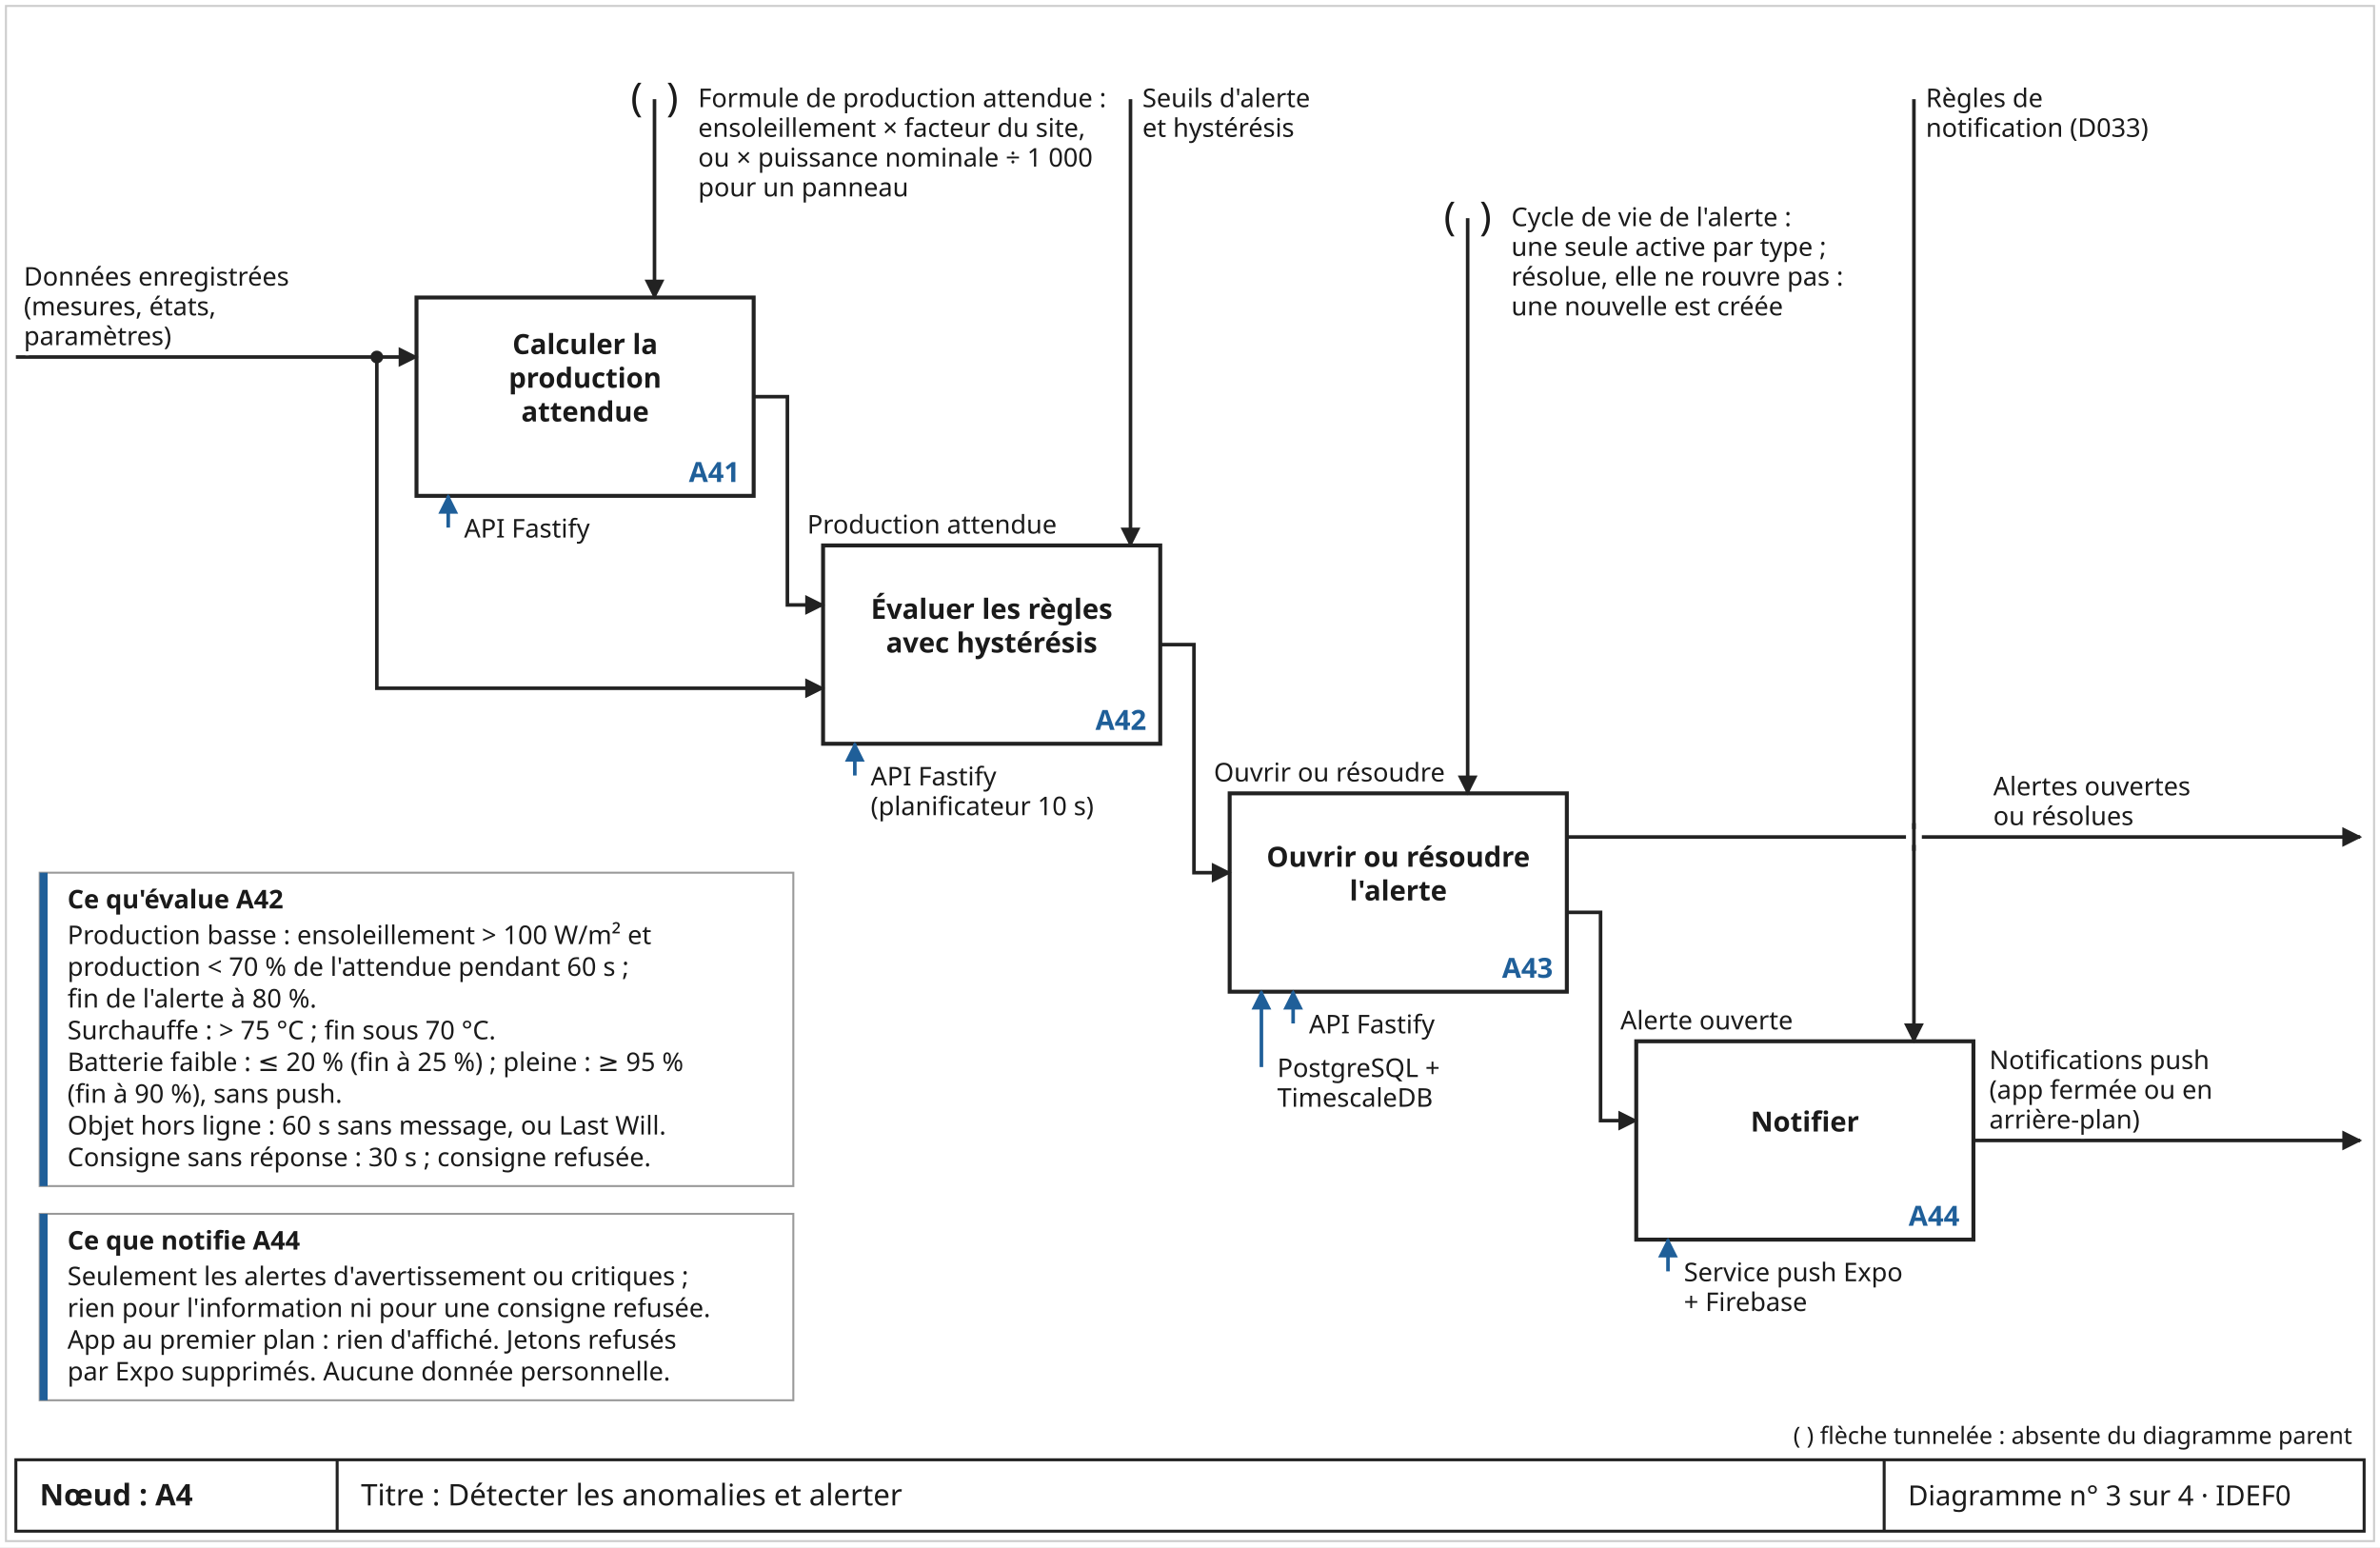
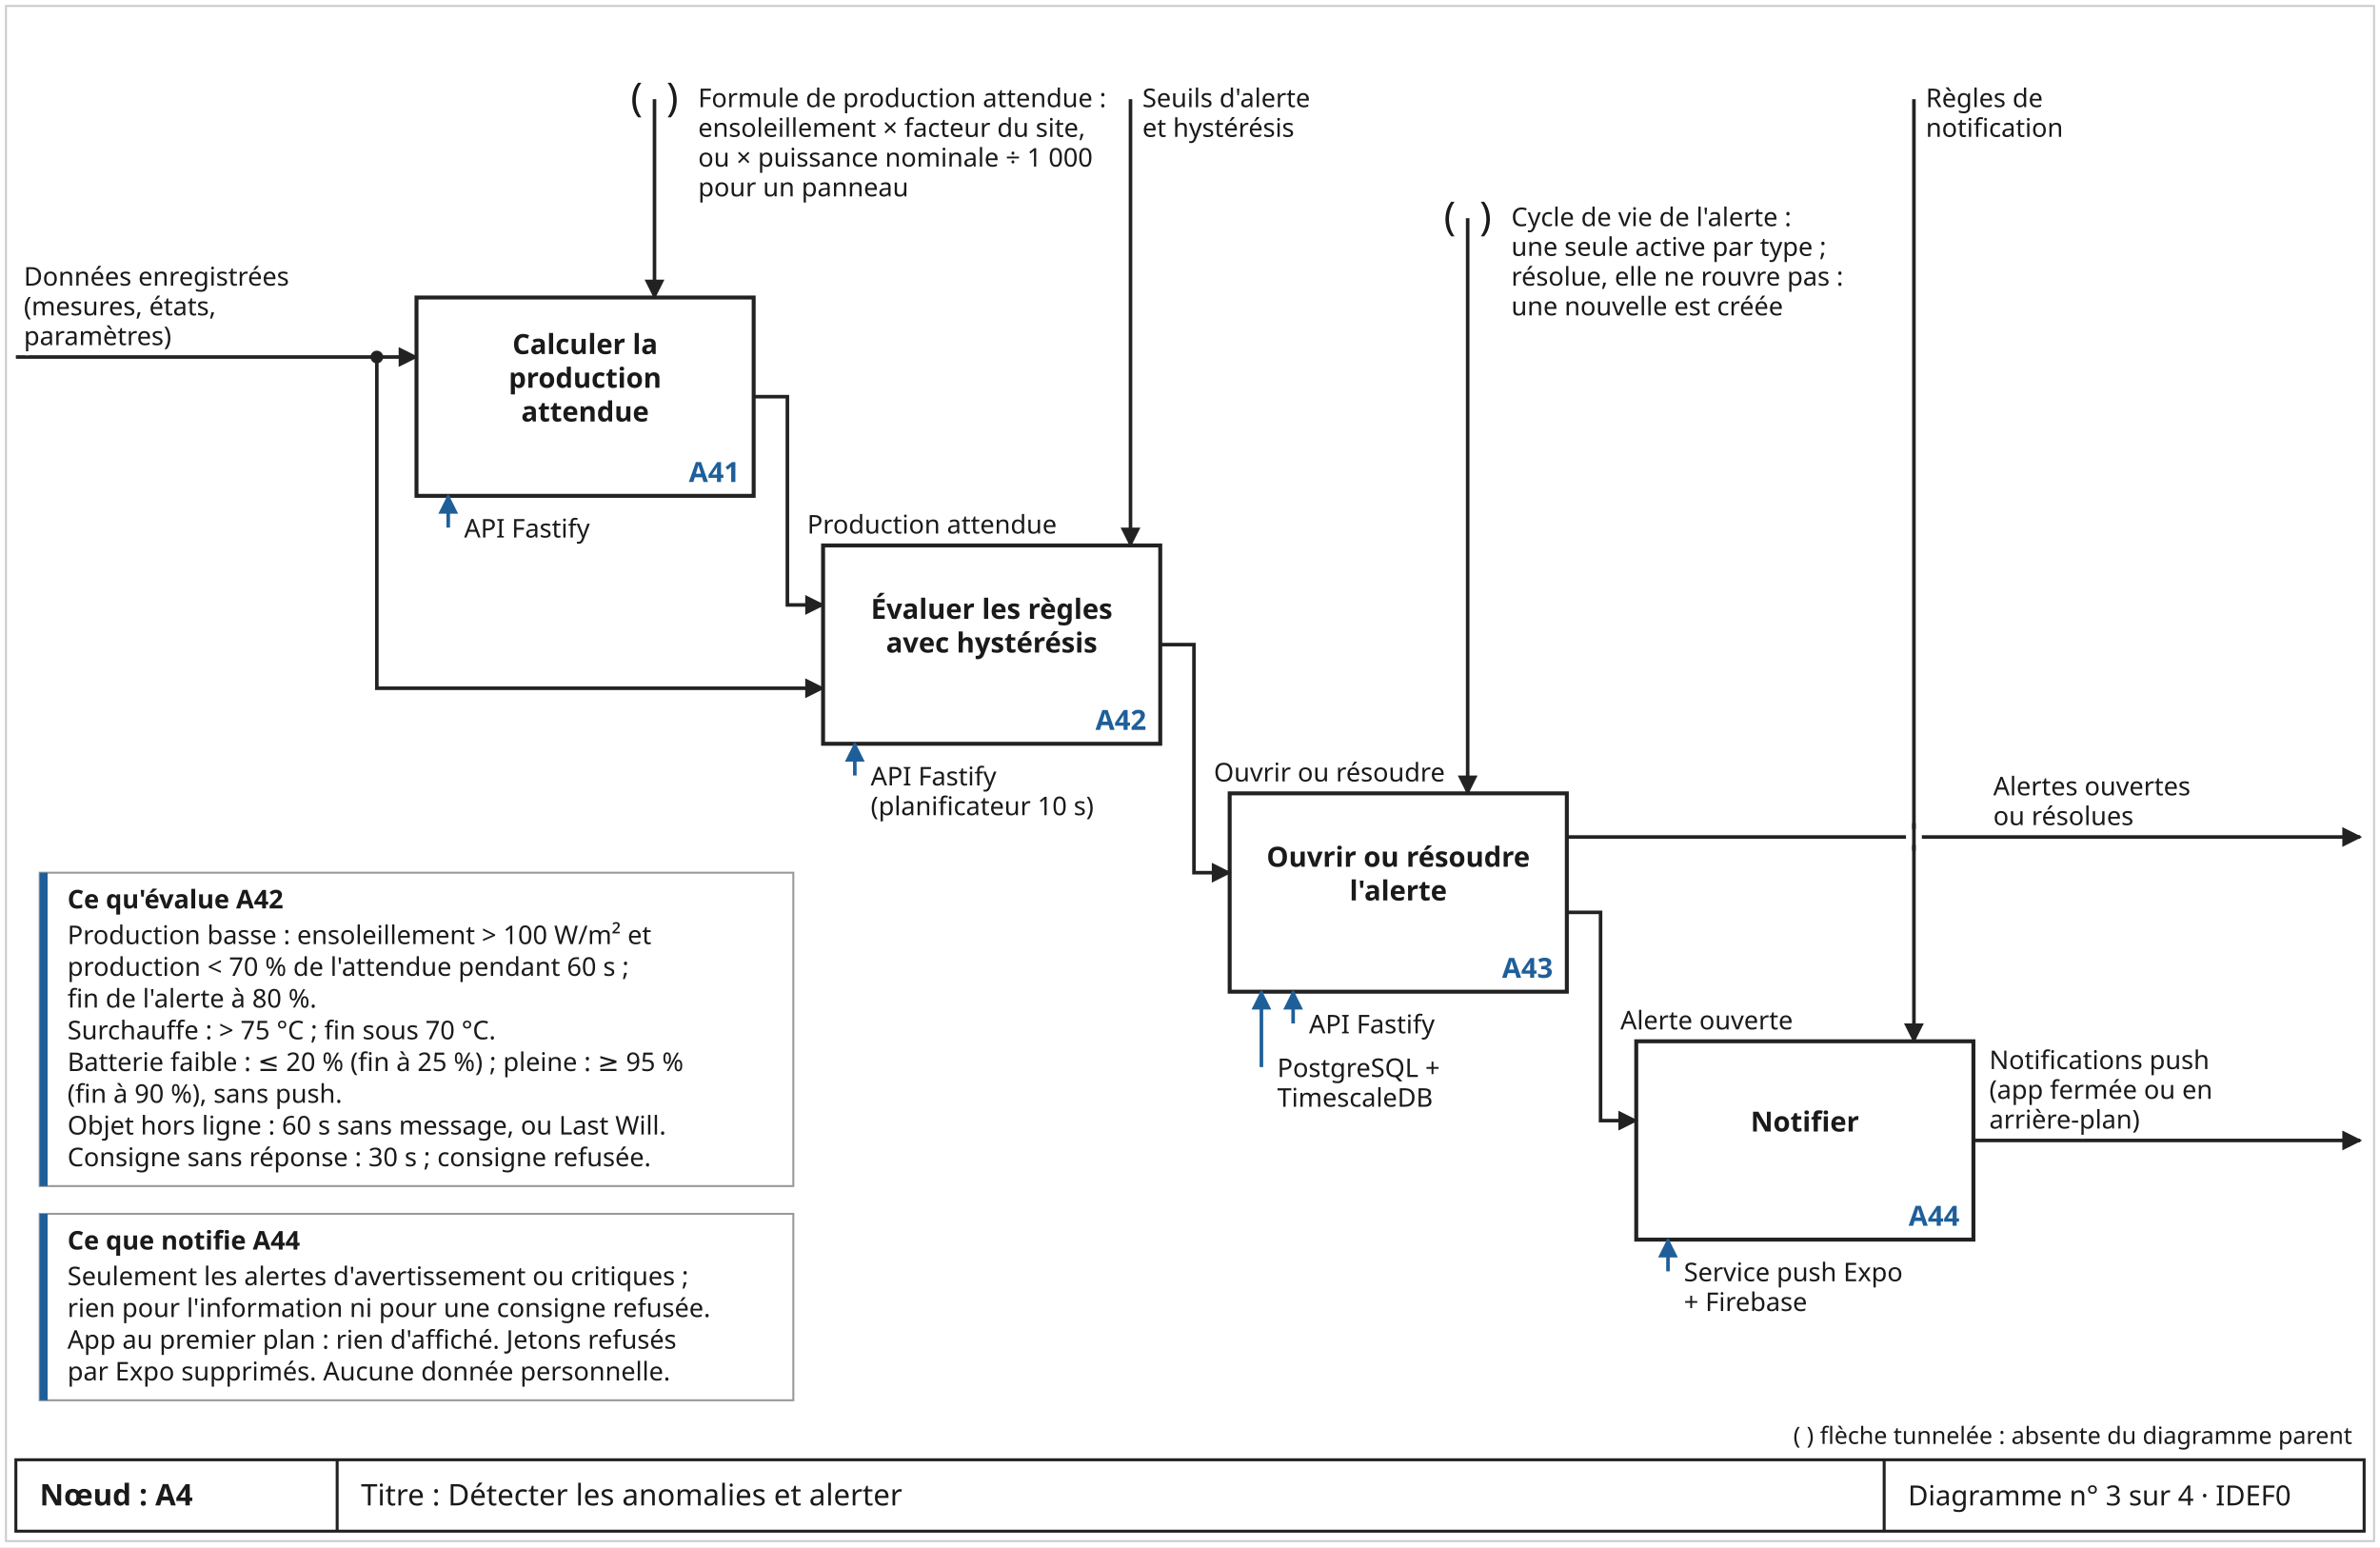
<svg xmlns="http://www.w3.org/2000/svg" viewBox="0 0 1200 780" width="1200" height="780" font-family="sans-serif" role="img" aria-labelledby="t d">
  <defs>
    <marker id="ah" markerWidth="10" markerHeight="10" refX="9" refY="5" orient="auto" markerUnits="userSpaceOnUse">
      <path d="M0,0 L10,5 L0,10 z" fill="#222222" />
    </marker>
    <marker id="ahA" markerWidth="10" markerHeight="10" refX="9" refY="5" orient="auto" markerUnits="userSpaceOnUse">
      <path d="M0,0 L10,5 L0,10 z" fill="#1f5f99" />
    </marker>
  </defs>
  <rect x="0" y="0" width="1200" height="780" fill="#ffffff" />
  <rect x="3" y="3" width="1194" height="774" fill="none" stroke="#cccccc" stroke-width="1" />
  <rect x="210" y="150" width="170" height="100" fill="#fff" stroke="#222222" stroke-width="2" />
  <text x="295.0" y="178.5" font-size="14" text-anchor="middle" font-weight="bold" fill="#1a1a1a">Calculer la</text>
  <text x="295.0" y="195.5" font-size="14" text-anchor="middle" font-weight="bold" fill="#1a1a1a">production</text>
  <text x="295.0" y="212.5" font-size="14" text-anchor="middle" font-weight="bold" fill="#1a1a1a">attendue</text>
  <text x="373" y="243" font-size="14" text-anchor="end" font-weight="bold" fill="#1f5f99">A41</text>
  <rect x="415" y="275" width="170" height="100" fill="#fff" stroke="#222222" stroke-width="2" />
  <text x="500.0" y="312.0" font-size="14" text-anchor="middle" font-weight="bold" fill="#1a1a1a">Évaluer les règles</text>
  <text x="500.0" y="329.0" font-size="14" text-anchor="middle" font-weight="bold" fill="#1a1a1a">avec hystérésis</text>
  <text x="578" y="368" font-size="14" text-anchor="end" font-weight="bold" fill="#1f5f99">A42</text>
  <rect x="620" y="400" width="170" height="100" fill="#fff" stroke="#222222" stroke-width="2" />
  <text x="705.0" y="437.0" font-size="14" text-anchor="middle" font-weight="bold" fill="#1a1a1a">Ouvrir ou résoudre</text>
  <text x="705.0" y="454.0" font-size="14" text-anchor="middle" font-weight="bold" fill="#1a1a1a">l'alerte</text>
  <text x="783" y="493" font-size="14" text-anchor="end" font-weight="bold" fill="#1f5f99">A43</text>
  <rect x="825" y="525" width="170" height="100" fill="#fff" stroke="#222222" stroke-width="2" />
  <text x="910.0" y="570.5" font-size="14" text-anchor="middle" font-weight="bold" fill="#1a1a1a">Notifier</text>
  <text x="988" y="618" font-size="14" text-anchor="end" font-weight="bold" fill="#1f5f99">A44</text>
  <polyline points="226,266 226,250" fill="none" stroke="#1f5f99" stroke-width="1.8" stroke-linejoin="miter" marker-end="url(#ahA)" />
  <text x="234" y="271" font-size="13" text-anchor="start" font-weight="normal" fill="#1a1a1a" stroke="#fff" stroke-width="4" stroke-linejoin="round" paint-order="stroke">API Fastify</text>
  <polyline points="431,391 431,375" fill="none" stroke="#1f5f99" stroke-width="1.8" stroke-linejoin="miter" marker-end="url(#ahA)" />
  <text x="439" y="396" font-size="13" text-anchor="start" font-weight="normal" fill="#1a1a1a" stroke="#fff" stroke-width="4" stroke-linejoin="round" paint-order="stroke">API Fastify</text>
  <text x="439" y="411" font-size="13" text-anchor="start" font-weight="normal" fill="#1a1a1a" stroke="#fff" stroke-width="4" stroke-linejoin="round" paint-order="stroke">(planificateur 10 s)</text>
  <polyline points="652,516 652,500" fill="none" stroke="#1f5f99" stroke-width="1.8" stroke-linejoin="miter" marker-end="url(#ahA)" />
  <text x="660" y="521" font-size="13" text-anchor="start" font-weight="normal" fill="#1a1a1a" stroke="#fff" stroke-width="4" stroke-linejoin="round" paint-order="stroke">API Fastify</text>
  <polyline points="636,538 636,500" fill="none" stroke="#1f5f99" stroke-width="1.8" stroke-linejoin="miter" marker-end="url(#ahA)" />
  <text x="644" y="543" font-size="13" text-anchor="start" font-weight="normal" fill="#1a1a1a" stroke="#fff" stroke-width="4" stroke-linejoin="round" paint-order="stroke">PostgreSQL +</text>
  <text x="644" y="558" font-size="13" text-anchor="start" font-weight="normal" fill="#1a1a1a" stroke="#fff" stroke-width="4" stroke-linejoin="round" paint-order="stroke">TimescaleDB</text>
  <polyline points="841,641 841,625" fill="none" stroke="#1f5f99" stroke-width="1.8" stroke-linejoin="miter" marker-end="url(#ahA)" />
  <text x="849" y="646" font-size="13" text-anchor="start" font-weight="normal" fill="#1a1a1a" stroke="#fff" stroke-width="4" stroke-linejoin="round" paint-order="stroke">Service push Expo</text>
  <text x="849" y="661" font-size="13" text-anchor="start" font-weight="normal" fill="#1a1a1a" stroke="#fff" stroke-width="4" stroke-linejoin="round" paint-order="stroke">+ Firebase</text>
  <polyline points="8,180 210,180" fill="none" stroke="#222222" stroke-width="1.8" stroke-linejoin="miter" marker-end="url(#ah)" />
  <text x="12" y="144" font-size="13" text-anchor="start" font-weight="normal" fill="#1a1a1a" stroke="#fff" stroke-width="4" stroke-linejoin="round" paint-order="stroke">Données enregistrées</text>
  <text x="12" y="159" font-size="13" text-anchor="start" font-weight="normal" fill="#1a1a1a" stroke="#fff" stroke-width="4" stroke-linejoin="round" paint-order="stroke">(mesures, états,</text>
  <text x="12" y="174" font-size="13" text-anchor="start" font-weight="normal" fill="#1a1a1a" stroke="#fff" stroke-width="4" stroke-linejoin="round" paint-order="stroke">paramètres)</text>
  <polyline points="190,180 190,347 415,347" fill="none" stroke="#222222" stroke-width="1.8" stroke-linejoin="miter" marker-end="url(#ah)" />
  <circle cx="190" cy="180" r="3.2" fill="#222222" />
  <polyline points="380,200 397,200 397,305 415,305" fill="none" stroke="#222222" stroke-width="1.8" stroke-linejoin="miter" marker-end="url(#ah)" />
  <text x="407" y="269" font-size="13" text-anchor="start" font-weight="normal" fill="#1a1a1a" stroke="#fff" stroke-width="4" stroke-linejoin="round" paint-order="stroke">Production attendue</text>
  <polyline points="585,325 602,325 602,440 620,440" fill="none" stroke="#222222" stroke-width="1.8" stroke-linejoin="miter" marker-end="url(#ah)" />
  <text x="612" y="394" font-size="13" text-anchor="start" font-weight="normal" fill="#1a1a1a" stroke="#fff" stroke-width="4" stroke-linejoin="round" paint-order="stroke">Ouvrir ou résoudre</text>
  <polyline points="790,460 807,460 807,565 825,565" fill="none" stroke="#222222" stroke-width="1.8" stroke-linejoin="miter" marker-end="url(#ah)" />
  <text x="817" y="519" font-size="13" text-anchor="start" font-weight="normal" fill="#1a1a1a" stroke="#fff" stroke-width="4" stroke-linejoin="round" paint-order="stroke">Alerte ouverte</text>
  <polyline points="790,422 1190,422" fill="none" stroke="#222222" stroke-width="1.8" stroke-linejoin="miter" marker-end="url(#ah)" />
  <text x="1005" y="401" font-size="13" text-anchor="start" font-weight="normal" fill="#1a1a1a" stroke="#fff" stroke-width="4" stroke-linejoin="round" paint-order="stroke">Alertes ouvertes</text>
  <text x="1005" y="416" font-size="13" text-anchor="start" font-weight="normal" fill="#1a1a1a" stroke="#fff" stroke-width="4" stroke-linejoin="round" paint-order="stroke">ou résolues</text>
  <polyline points="995,575 1190,575" fill="none" stroke="#222222" stroke-width="1.8" stroke-linejoin="miter" marker-end="url(#ah)" />
  <text x="1003" y="539" font-size="13" text-anchor="start" font-weight="normal" fill="#1a1a1a" stroke="#fff" stroke-width="4" stroke-linejoin="round" paint-order="stroke">Notifications push</text>
  <text x="1003" y="554" font-size="13" text-anchor="start" font-weight="normal" fill="#1a1a1a" stroke="#fff" stroke-width="4" stroke-linejoin="round" paint-order="stroke">(app fermée ou en</text>
  <text x="1003" y="569" font-size="13" text-anchor="start" font-weight="normal" fill="#1a1a1a" stroke="#fff" stroke-width="4" stroke-linejoin="round" paint-order="stroke">arrière-plan)</text>
  <polyline points="330,50 330,150" fill="none" stroke="#222222" stroke-width="1.8" stroke-linejoin="miter" marker-end="url(#ah)" />
  <text x="321" y="56" font-size="20" text-anchor="middle" font-weight="normal" fill="#1a1a1a">(</text>
  <text x="339" y="56" font-size="20" text-anchor="middle" font-weight="normal" fill="#1a1a1a">)</text>
  <text x="352" y="54" font-size="13" text-anchor="start" font-weight="normal" fill="#1a1a1a" stroke="#fff" stroke-width="4" stroke-linejoin="round" paint-order="stroke">Formule de production attendue :</text>
  <text x="352" y="69" font-size="13" text-anchor="start" font-weight="normal" fill="#1a1a1a" stroke="#fff" stroke-width="4" stroke-linejoin="round" paint-order="stroke">ensoleillement × facteur du site,</text>
  <text x="352" y="84" font-size="13" text-anchor="start" font-weight="normal" fill="#1a1a1a" stroke="#fff" stroke-width="4" stroke-linejoin="round" paint-order="stroke">ou × puissance nominale ÷ 1 000</text>
  <text x="352" y="99" font-size="13" text-anchor="start" font-weight="normal" fill="#1a1a1a" stroke="#fff" stroke-width="4" stroke-linejoin="round" paint-order="stroke">pour un panneau</text>
  <polyline points="570,50 570,275" fill="none" stroke="#222222" stroke-width="1.8" stroke-linejoin="miter" marker-end="url(#ah)" />
  <text x="576" y="54" font-size="13" text-anchor="start" font-weight="normal" fill="#1a1a1a" stroke="#fff" stroke-width="4" stroke-linejoin="round" paint-order="stroke">Seuils d'alerte</text>
  <text x="576" y="69" font-size="13" text-anchor="start" font-weight="normal" fill="#1a1a1a" stroke="#fff" stroke-width="4" stroke-linejoin="round" paint-order="stroke">et hystérésis</text>
  <polyline points="740,110 740,400" fill="none" stroke="#222222" stroke-width="1.8" stroke-linejoin="miter" marker-end="url(#ah)" />
  <text x="731" y="116" font-size="20" text-anchor="middle" font-weight="normal" fill="#1a1a1a">(</text>
  <text x="749" y="116" font-size="20" text-anchor="middle" font-weight="normal" fill="#1a1a1a">)</text>
  <text x="762" y="114" font-size="13" text-anchor="start" font-weight="normal" fill="#1a1a1a" stroke="#fff" stroke-width="4" stroke-linejoin="round" paint-order="stroke">Cycle de vie de l'alerte :</text>
  <text x="762" y="129" font-size="13" text-anchor="start" font-weight="normal" fill="#1a1a1a" stroke="#fff" stroke-width="4" stroke-linejoin="round" paint-order="stroke">une seule active par type ;</text>
  <text x="762" y="144" font-size="13" text-anchor="start" font-weight="normal" fill="#1a1a1a" stroke="#fff" stroke-width="4" stroke-linejoin="round" paint-order="stroke">résolue, elle ne rouvre pas :</text>
  <text x="762" y="159" font-size="13" text-anchor="start" font-weight="normal" fill="#1a1a1a" stroke="#fff" stroke-width="4" stroke-linejoin="round" paint-order="stroke">une nouvelle est créée</text>
  <polyline points="965,50 965,525" fill="none" stroke="#222222" stroke-width="1.8" stroke-linejoin="miter" marker-end="url(#ah)" />
  <text x="971" y="54" font-size="13" text-anchor="start" font-weight="normal" fill="#1a1a1a" stroke="#fff" stroke-width="4" stroke-linejoin="round" paint-order="stroke">Règles de</text>
-   <text x="971" y="69" font-size="13" text-anchor="start" font-weight="normal" fill="#1a1a1a" stroke="#fff" stroke-width="4" stroke-linejoin="round" paint-order="stroke">notification (D033)</text>
+   <text x="971" y="69" font-size="13" text-anchor="start" font-weight="normal" fill="#1a1a1a" stroke="#fff" stroke-width="4" stroke-linejoin="round" paint-order="stroke">notification</text>
  <text x="1186" y="728" font-size="12" text-anchor="end" font-weight="normal" fill="#1a1a1a">( ) flèche tunnelée : absente du diagramme parent</text>
  <rect x="20" y="440" width="380" height="158" fill="#fff" stroke="#999" stroke-width="1" />
  <rect x="20" y="440" width="4" height="158" fill="#1f5f99" />
  <text x="34" y="458" font-size="13" text-anchor="start" font-weight="bold" fill="#1a1a1a">Ce qu'évalue A42</text>
  <text x="34" y="476" font-size="13" text-anchor="start" font-weight="normal" fill="#1a1a1a">Production basse : ensoleillement &gt; 100 W/m² et</text>
  <text x="34" y="492" font-size="13" text-anchor="start" font-weight="normal" fill="#1a1a1a">production &lt; 70 % de l'attendue pendant 60 s ;</text>
  <text x="34" y="508" font-size="13" text-anchor="start" font-weight="normal" fill="#1a1a1a">fin de l'alerte à 80 %.</text>
  <text x="34" y="524" font-size="13" text-anchor="start" font-weight="normal" fill="#1a1a1a">Surchauffe : &gt; 75 °C ; fin sous 70 °C.</text>
  <text x="34" y="540" font-size="13" text-anchor="start" font-weight="normal" fill="#1a1a1a">Batterie faible : ≤ 20 % (fin à 25 %) ; pleine : ≥ 95 %</text>
  <text x="34" y="556" font-size="13" text-anchor="start" font-weight="normal" fill="#1a1a1a">(fin à 90 %), sans push.</text>
  <text x="34" y="572" font-size="13" text-anchor="start" font-weight="normal" fill="#1a1a1a">Objet hors ligne : 60 s sans message, ou Last Will.</text>
  <text x="34" y="588" font-size="13" text-anchor="start" font-weight="normal" fill="#1a1a1a">Consigne sans réponse : 30 s ; consigne refusée.</text>
  <rect x="20" y="612" width="380" height="94" fill="#fff" stroke="#999" stroke-width="1" />
  <rect x="20" y="612" width="4" height="94" fill="#1f5f99" />
  <text x="34" y="630" font-size="13" text-anchor="start" font-weight="bold" fill="#1a1a1a">Ce que notifie A44</text>
  <text x="34" y="648" font-size="13" text-anchor="start" font-weight="normal" fill="#1a1a1a">Seulement les alertes d'avertissement ou critiques ;</text>
  <text x="34" y="664" font-size="13" text-anchor="start" font-weight="normal" fill="#1a1a1a">rien pour l'information ni pour une consigne refusée.</text>
  <text x="34" y="680" font-size="13" text-anchor="start" font-weight="normal" fill="#1a1a1a">App au premier plan : rien d'affiché. Jetons refusés</text>
  <text x="34" y="696" font-size="13" text-anchor="start" font-weight="normal" fill="#1a1a1a">par Expo supprimés. Aucune donnée personnelle.</text>
  <rect x="8" y="736" width="1184" height="36" fill="#fff" stroke="#222222" stroke-width="1.5" />
  <line x1="170" y1="736" x2="170" y2="772" stroke="#222222" stroke-width="1.5" />
  <line x1="950" y1="736" x2="950" y2="772" stroke="#222222" stroke-width="1.5" />
  <text x="20" y="759" font-size="15" text-anchor="start" font-weight="bold" fill="#1a1a1a">Nœud : A4</text>
  <text x="182" y="759" font-size="15" text-anchor="start" font-weight="normal" fill="#1a1a1a">Titre : Détecter les anomalies et alerter</text>
  <text x="962" y="759" font-size="14" text-anchor="start" font-weight="normal" fill="#1a1a1a">Diagramme n° 3 sur 4 · IDEF0</text>
  <rect x="961" y="418" width="8" height="8" fill="#fff" />
  <line x1="965" y1="415" x2="965" y2="429" stroke="#222222" stroke-width="1.8" />
</svg>
